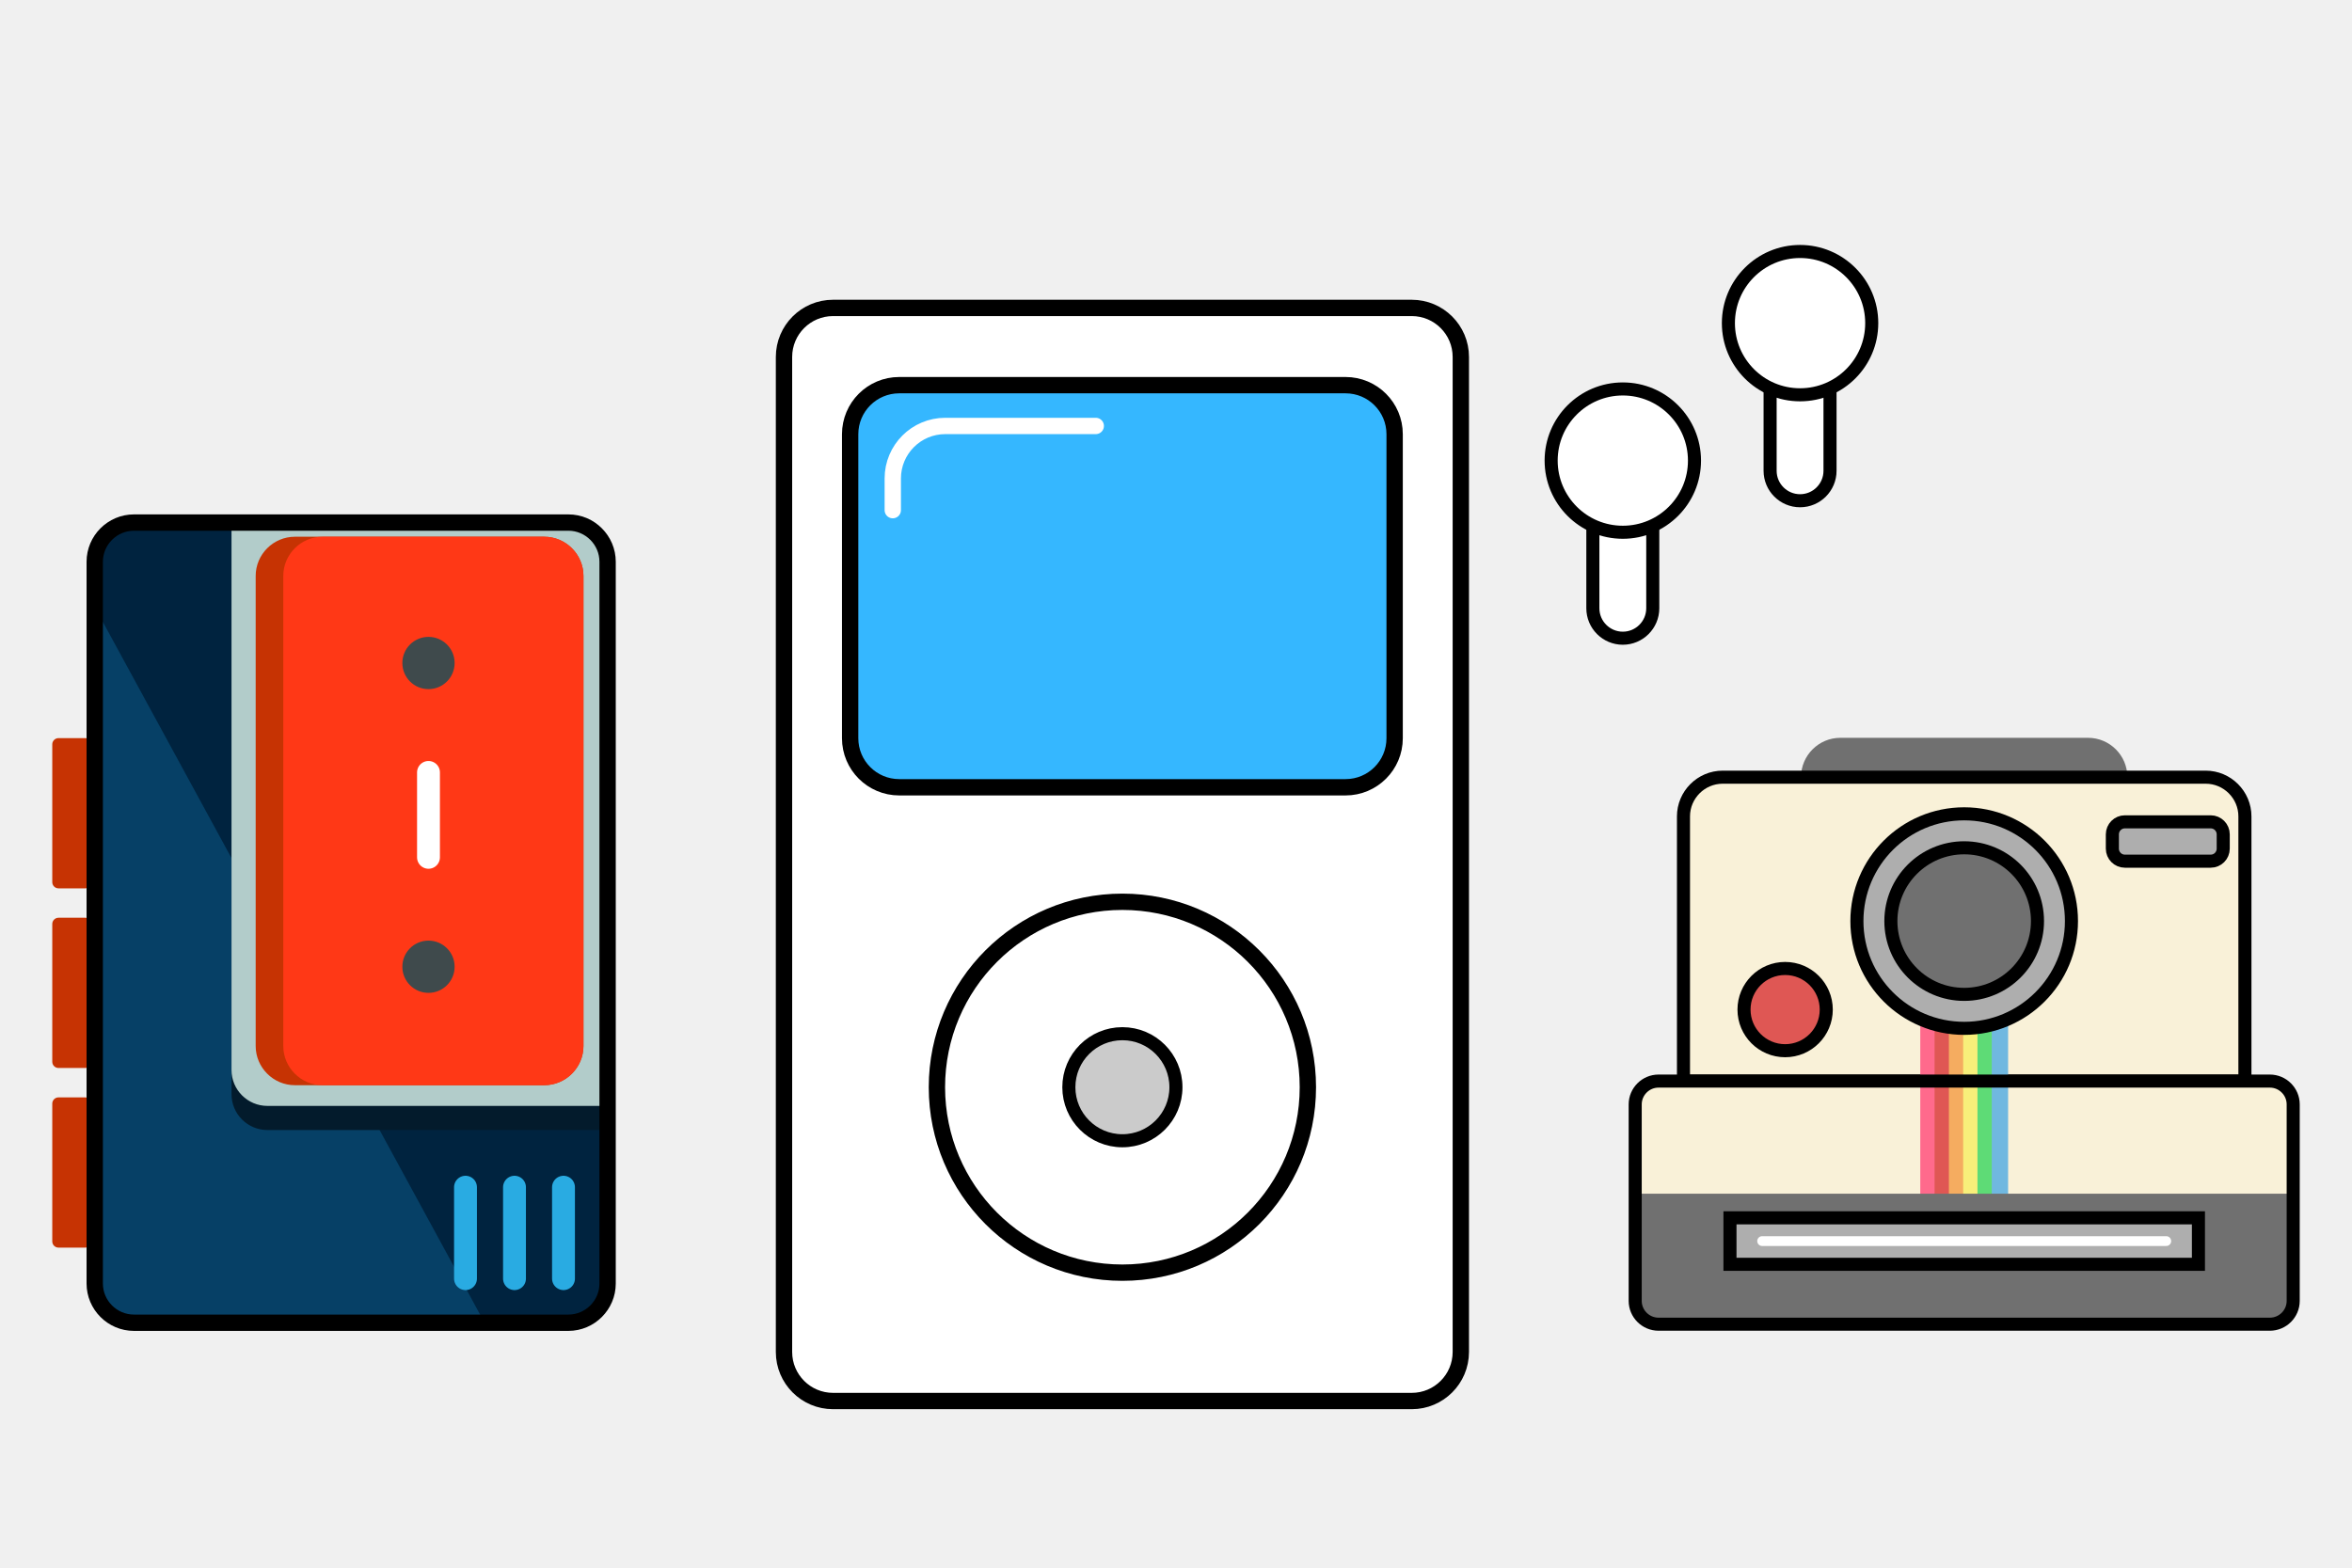
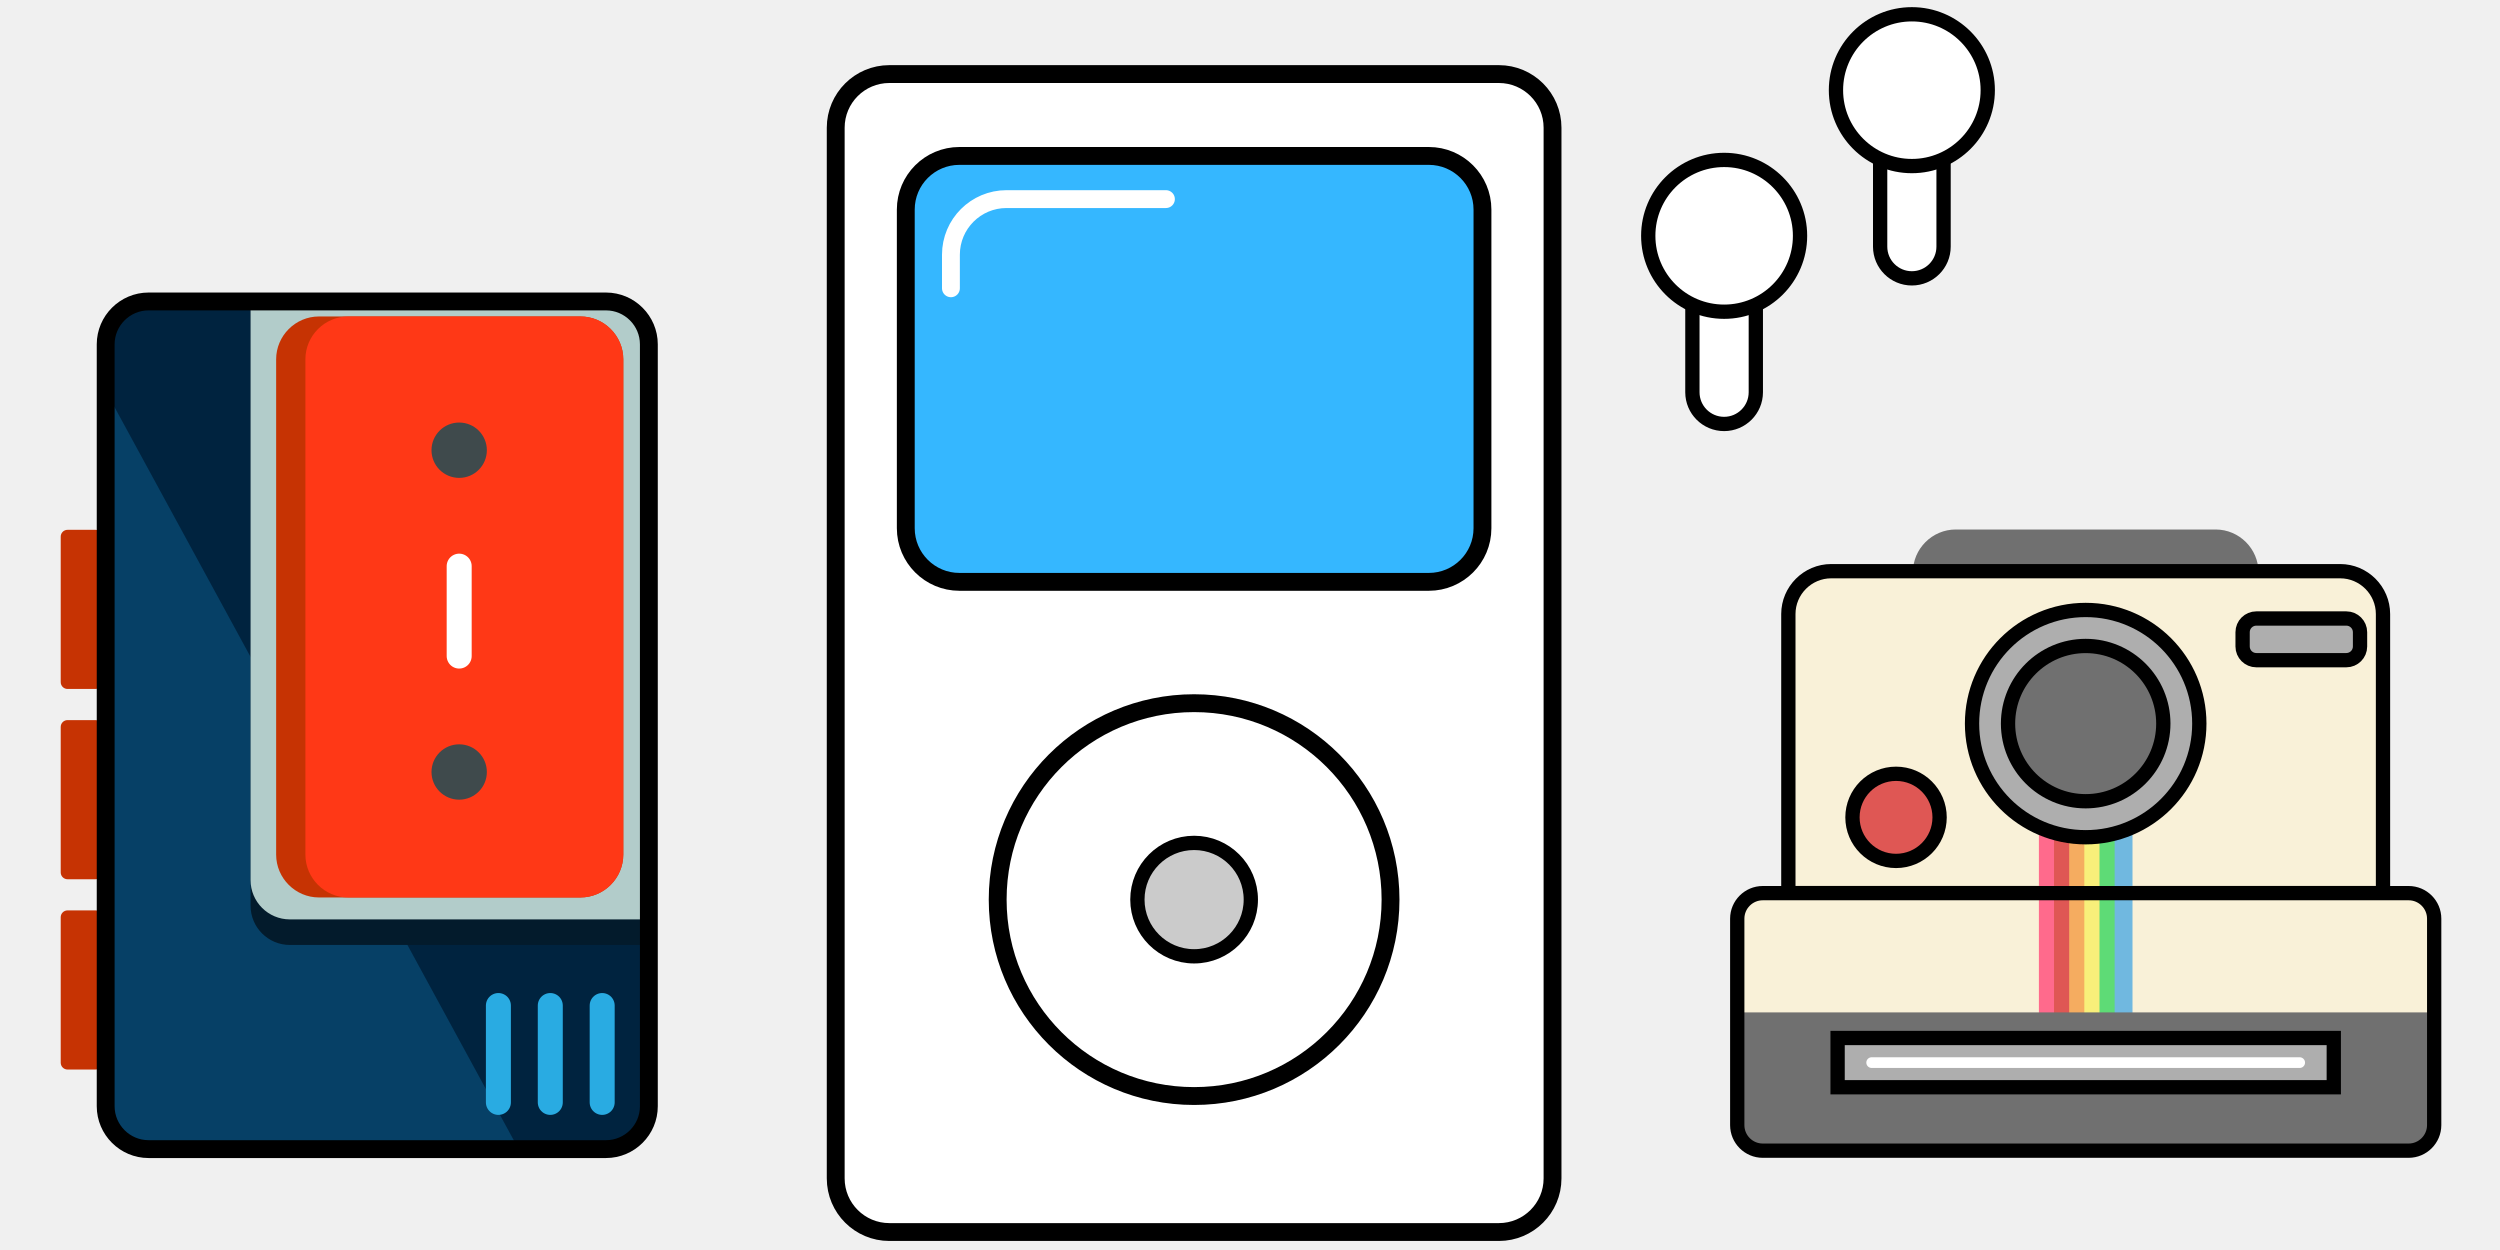
- <svg xmlns="http://www.w3.org/2000/svg" version="1.1" id="Layer_1" x="0px" y="0px" viewBox="0 0 720 480" style="enable-background:new 0 0 720 480;" xml:space="preserve">
+ <svg xmlns="http://www.w3.org/2000/svg" version="1.1" id="Layer_1" x="0px" y="0px" viewBox="0 0 700 350" style="enable-background:new 0 0 700 350;" xml:space="preserve">
  <style type="text/css">
	.st0{fill:#FFFFFF;stroke:#000000;stroke-width:5;stroke-miterlimit:10;}
	.st1{fill:#35B7FF;stroke:#000000;stroke-width:5;stroke-miterlimit:10;}
	.st2{fill:#CBCBCB;stroke:#000000;stroke-width:4;stroke-miterlimit:10;}
	.st3{fill:#FFFFFF;stroke:#000000;stroke-width:4;stroke-miterlimit:10;}
	.st4{fill:#35B7FF;stroke:#FFFFFF;stroke-width:5;stroke-linecap:round;stroke-linejoin:round;stroke-miterlimit:10;}
	.st5{fill:#C63303;}
	.st6{fill:#064066;}
	.st7{fill:#00233F;}
	.st8{fill:none;stroke:#29ABE2;stroke-width:7;stroke-linecap:round;stroke-linejoin:round;stroke-miterlimit:10;}
	.st9{fill:#031B2C;}
	.st10{fill:#B2CCCA;}
	.st11{fill:none;stroke:#000000;stroke-width:5;stroke-miterlimit:10;}
	.st12{fill:#FF3816;}
	.st13{fill:none;stroke:#FFFFFF;stroke-width:7;stroke-linecap:round;stroke-linejoin:round;stroke-miterlimit:10;}
	.st14{fill:#3F4A4C;}
	.st15{fill:#707070;}
	.st16{fill:#F9F1D8;stroke:#000000;stroke-width:4;stroke-miterlimit:10;}
	.st17{fill:#F9F1D8;}
	.st18{fill:#AEAEAE;stroke:#000000;stroke-width:4;stroke-miterlimit:10;}
	.st19{fill:#DF5754;stroke:#000000;stroke-width:4;stroke-miterlimit:10;}
	.st20{fill:#FF6A8C;stroke:#FF6A8C;stroke-width:5;stroke-miterlimit:10;}
	.st21{fill:#DF5754;stroke:#DF5754;stroke-width:5;stroke-miterlimit:10;}
	.st22{fill:#F5AC60;stroke:#F5AC60;stroke-width:5;stroke-miterlimit:10;}
	.st23{fill:#F8EF7A;stroke:#F8EF7A;stroke-width:5;stroke-miterlimit:10;}
	.st24{fill:#5EDB76;stroke:#5EDB76;stroke-width:5;stroke-miterlimit:10;}
	.st25{fill:#70B8E0;stroke:#70B8E0;stroke-width:5;stroke-miterlimit:10;}
	.st26{fill:#707070;stroke:#000000;stroke-width:4;stroke-miterlimit:10;}
	.st27{fill:none;stroke:#FFFFFF;stroke-width:3;stroke-linecap:round;stroke-linejoin:round;stroke-miterlimit:10;}
	.st28{fill:none;stroke:#000000;stroke-width:4;stroke-linecap:round;stroke-linejoin:round;stroke-miterlimit:10;}
</style>
-   <text transform="matrix(1 0 0 1 471.2197 -354.1001)" style="display:none; font-family:'MyriadPro-Regular'; font-size:12px;">Lorem ipsum</text>
  <g>
-     <path class="st0" d="M432.17,428.97H255.02c-8.29,0-15.02-6.72-15.02-15.02V109.3c0-8.29,6.72-15.02,15.02-15.02h177.15   c8.29,0,15.02,6.72,15.02,15.02v304.66C447.18,422.25,440.46,428.97,432.17,428.97z" />
-     <path class="st1" d="M411.91,241.05H275.27c-8.29,0-15.02-6.72-15.02-15.02v-93.08c0-8.29,6.72-15.02,15.02-15.02h136.64   c8.29,0,15.02,6.72,15.02,15.02v93.08C426.93,234.33,420.2,241.05,411.91,241.05z" />
-     <circle class="st0" cx="343.59" cy="332.89" r="56.78" />
-     <circle class="st2" cx="343.59" cy="332.89" r="16.39" />
+     <path class="st0" d="M419.69,344.97H249.02c-8.29,0-15.02-6.72-15.02-15.02V35.76c0-8.29,6.72-15.02,15.02-15.02h170.67   c8.29,0,15.02,6.72,15.02,15.02v294.2C434.71,338.25,427.98,344.97,419.69,344.97z" />
+     <path class="st1" d="M400.07,162.92H268.64c-8.29,0-15.02-6.72-15.02-15.02V58.68c0-8.29,6.72-15.02,15.02-15.02h131.43   c8.29,0,15.02,6.72,15.02,15.02v89.23C415.09,156.2,408.36,162.92,400.07,162.92z" />
+     <circle class="st0" cx="334.35" cy="251.89" r="55" />
+     <circle class="st2" cx="334.35" cy="251.89" r="15.88" />
    <g>
-       <path class="st3" d="M487.61,160.22v26.02c0,5.06,4.11,9.17,9.17,9.17s9.17-4.11,9.17-9.17v-26.02H487.61z" />
-       <circle class="st3" cx="496.78" cy="141.03" r="21.94" />
+       <path class="st3" d="M473.87,84.62v25.21c0,4.91,3.98,8.88,8.88,8.88s8.88-3.98,8.88-8.88V84.62H473.87z" />
+       <circle class="st3" cx="482.76" cy="66.03" r="21.25" />
    </g>
    <g>
-       <path class="st3" d="M541.87,118.13v26.02c0,5.06,4.11,9.17,9.17,9.17c5.06,0,9.17-4.11,9.17-9.17v-26.02H541.87z" />
-       <circle class="st3" cx="551.04" cy="98.94" r="21.94" />
+       <path class="st3" d="M526.44,43.85v25.21c0,4.91,3.98,8.88,8.88,8.88c4.91,0,8.88-3.98,8.88-8.88V43.85H526.44z" />
+       <circle class="st3" cx="535.32" cy="25.25" r="21.25" />
    </g>
-     <path class="st4" d="M335.44,130.42h-46.07c-8.88,0-16.07,7.2-16.07,16.07v9.71" />
+     <path class="st4" d="M326.46,55.75h-44.63c-8.6,0-15.57,6.97-15.57,15.57v9.4" />
  </g>
  <g>
-     <path class="st5" d="M26.09,272h-8.18c-1.05,0-1.91-0.85-1.91-1.91v-42.18c0-1.05,0.85-1.91,1.91-1.91h8.18   c1.05,0,1.91,0.85,1.91,1.91v42.18C28,271.15,27.15,272,26.09,272z" />
-     <path class="st5" d="M26.09,327h-8.18c-1.05,0-1.91-0.85-1.91-1.91v-42.18c0-1.05,0.85-1.91,1.91-1.91h8.18   c1.05,0,1.91,0.85,1.91,1.91v42.18C28,326.15,27.15,327,26.09,327z" />
-     <path class="st5" d="M26.09,382h-8.18c-1.05,0-1.91-0.85-1.91-1.91v-42.18c0-1.05,0.85-1.91,1.91-1.91h8.18   c1.05,0,1.91,0.85,1.91,1.91v42.18C28,381.15,27.15,382,26.09,382z" />
-     <path class="st6" d="M41,161h26.44L186,378.73V394c0,6.6-5.4,12-12,12H41c-6.6,0-12-5.4-12-12V173C29,166.4,34.4,161,41,161z" />
-     <path class="st7" d="M174.5,404.5h-26.44L29.5,186.77V171.5c0-6.6,5.4-12,12-12h133c6.6,0,12,5.4,12,12v221   C186.5,399.1,181.1,404.5,174.5,404.5z" />
+     <path class="st5" d="M26.72,192.91h-7.81c-1.05,0-1.91-0.85-1.91-1.91v-40.74c0-1.05,0.85-1.91,1.91-1.91h7.81   c1.05,0,1.91,0.85,1.91,1.91V191C28.62,192.05,27.77,192.91,26.72,192.91z" />
+     <path class="st5" d="M26.72,246.19h-7.81c-1.05,0-1.91-0.85-1.91-1.91v-40.74c0-1.05,0.85-1.91,1.91-1.91h7.81   c1.05,0,1.91,0.85,1.91,1.91v40.74C28.62,245.33,27.77,246.19,26.72,246.19z" />
+     <path class="st5" d="M26.72,299.47h-7.81c-1.05,0-1.91-0.85-1.91-1.91v-40.74c0-1.05,0.85-1.91,1.91-1.91h7.81   c1.05,0,1.91,0.85,1.91,1.91v40.74C28.62,298.61,27.77,299.47,26.72,299.47z" />
+     <path class="st6" d="M41.22,85.37h25.61L181.69,296.3v14.79c0,6.39-5.23,11.62-11.62,11.62H41.22c-6.39,0-11.62-5.23-11.62-11.62   V97C29.59,90.61,34.82,85.37,41.22,85.37z" />
+     <path class="st7" d="M170.55,321.26h-25.61L30.08,110.34V95.55c0-6.39,5.23-11.62,11.62-11.62h128.84   c6.39,0,11.62,5.23,11.62,11.62v214.09C182.17,316.03,176.94,321.26,170.55,321.26z" />
    <g>
-       <line class="st8" x1="142.5" y1="363.5" x2="142.5" y2="391.5" />
-       <line class="st8" x1="157.5" y1="363.5" x2="157.5" y2="391.5" />
-       <line class="st8" x1="172.5" y1="363.5" x2="172.5" y2="391.5" />
+       <line class="st8" x1="139.55" y1="281.55" x2="139.55" y2="308.67" />
+       <line class="st8" x1="154.08" y1="281.55" x2="154.08" y2="308.67" />
+       <line class="st8" x1="168.61" y1="281.55" x2="168.61" y2="308.67" />
    </g>
-     <path class="st9" d="M184.2,346H81.87c-6.07,0-11-4.92-11-11V161.91c0-0.99,0.81-1.8,1.8-1.8H176.1c5.47,0,9.9,4.43,9.9,9.9V344.2   C186,345.19,185.19,346,184.2,346z" />
-     <path class="st10" d="M184.2,338.61H81.87c-6.07,0-11-4.92-11-11V159.8c0-0.99,0.81-1.8,1.8-1.8H176.1c5.47,0,9.9,4.43,9.9,9.9   v168.91C186,337.8,185.19,338.61,184.2,338.61z" />
-     <path class="st11" d="M174,405H41c-6.6,0-12-5.4-12-12V172c0-6.6,5.4-12,12-12h133c6.6,0,12,5.4,12,12v221   C186,399.6,180.6,405,174,405z" />
+     <path class="st9" d="M179.89,264.59H81.16c-6.07,0-11-4.92-11-11V86.32c0-0.99,0.81-1.8,1.8-1.8h99.83c5.47,0,9.9,4.43,9.9,9.9   v168.38C181.69,263.79,180.88,264.59,179.89,264.59z" />
+     <path class="st10" d="M179.89,257.43H81.16c-6.07,0-11-4.92-11-11V84.27c0-0.99,0.81-1.8,1.8-1.8h99.83c5.47,0,9.9,4.43,9.9,9.9   v163.26C181.69,256.62,180.88,257.43,179.89,257.43z" />
+     <path class="st11" d="M169.69,321.75H41.59c-6.6,0-12-5.4-12-12V96.41c0-6.6,5.4-12,12-12h128.09c6.6,0,12,5.4,12,12v213.34   C181.69,316.35,176.29,321.75,169.69,321.75z" />
    <g>
-       <path class="st5" d="M166.61,332.27H90.27c-6.6,0-12-5.4-12-12V176.34c0-6.6,5.4-12,12-12h76.34c6.6,0,12,5.4,12,12v143.93    C178.61,326.87,173.21,332.27,166.61,332.27z" />
-       <path class="st12" d="M166.61,332.27H98.72c-6.6,0-12-5.4-12-12V176.34c0-6.6,5.4-12,12-12h67.89c6.6,0,12,5.4,12,12v143.93    C178.61,326.87,173.21,332.27,166.61,332.27z" />
+       <path class="st5" d="M162.52,251.29h-73.2c-6.6,0-12-5.4-12-12V100.61c0-6.6,5.4-12,12-12h73.2c6.6,0,12,5.4,12,12v138.68    C174.52,245.89,169.12,251.29,162.52,251.29z" />
+       <path class="st12" d="M162.52,251.29H97.51c-6.6,0-12-5.4-12-12V100.61c0-6.6,5.4-12,12-12h65.02c6.6,0,12,5.4,12,12v138.68    C174.52,245.89,169.12,251.29,162.52,251.29z" />
    </g>
-     <line class="st13" x1="131.17" y1="236.5" x2="131.17" y2="262.5" />
-     <circle class="st14" cx="131.17" cy="203" r="8" />
-     <circle class="st14" cx="131.17" cy="296" r="8" />
+     <line class="st13" x1="128.57" y1="158.52" x2="128.57" y2="183.7" />
+     <circle class="st14" cx="128.57" cy="126.06" r="7.75" />
+     <circle class="st14" cx="128.57" cy="216.16" r="7.75" />
  </g>
-   <path class="st15" d="M651.23,239.05h-99.89v-1.14c0-6.6,5.4-12,12-12h75.89c6.6,0,12,5.4,12,12V239.05z" />
-   <path class="st16" d="M687.22,331.01H515.35v-81.05c0-6.6,5.4-12,12-12h147.87c6.6,0,12,5.4,12,12V331.01z" />
-   <path class="st17" d="M702,372.06H500.57v-34.03c0-3.58,2.9-6.48,6.48-6.48h188.81c3.39,0,6.14,2.75,6.14,6.14V372.06z" />
-   <path class="st18" d="M676.74,263.68h-26.26c-2.12,0-3.84-1.72-3.84-3.84v-4.37c0-2.12,1.72-3.84,3.84-3.84h26.26  c2.12,0,3.84,1.72,3.84,3.84v4.37C680.58,261.97,678.86,263.68,676.74,263.68z" />
-   <circle class="st19" cx="546.47" cy="309.12" r="12.59" />
+   <path class="st15" d="M632.38,160.99h-96.77v-0.73c0-6.6,5.4-12,12-12h72.77c6.6,0,12,5.4,12,12V160.99z" />
+   <path class="st16" d="M667.24,250.07h-166.5v-78.14c0-6.6,5.4-12,12-12h142.5c6.6,0,12,5.4,12,12V250.07z" />
+   <path class="st17" d="M681.56,289.84H486.43v-32.76c0-3.58,2.9-6.48,6.48-6.48h182.51c3.39,0,6.14,2.75,6.14,6.14V289.84z" />
+   <path class="st18" d="M656.97,184.85h-25.2c-2.12,0-3.84-1.72-3.84-3.84v-3.99c0-2.12,1.72-3.84,3.84-3.84h25.2  c2.12,0,3.84,1.72,3.84,3.84v3.99C660.81,183.13,659.09,184.85,656.97,184.85z" />
+   <circle class="st19" cx="530.89" cy="228.86" r="12.2" />
  <g>
-     <line class="st20" x1="590.34" y1="304.19" x2="590.34" y2="368.78" />
-     <line class="st21" x1="594.72" y1="304.19" x2="594.72" y2="368.78" />
-     <line class="st22" x1="599.1" y1="304.19" x2="599.1" y2="368.78" />
-     <line class="st23" x1="603.47" y1="304.19" x2="603.47" y2="368.78" />
-     <line class="st24" x1="607.85" y1="304.19" x2="607.85" y2="368.78" />
-     <line class="st25" x1="612.23" y1="304.19" x2="612.23" y2="368.78" />
+     <line class="st20" x1="573.39" y1="224.09" x2="573.39" y2="286.66" />
+     <line class="st21" x1="577.63" y1="224.09" x2="577.63" y2="286.66" />
+     <line class="st22" x1="581.87" y1="224.09" x2="581.87" y2="286.66" />
+     <line class="st23" x1="586.11" y1="224.09" x2="586.11" y2="286.66" />
+     <line class="st24" x1="590.36" y1="224.09" x2="590.36" y2="286.66" />
+     <line class="st25" x1="594.6" y1="224.09" x2="594.6" y2="286.66" />
  </g>
  <g>
-     <circle class="st18" cx="601.28" cy="282.02" r="32.84" />
-     <circle class="st26" cx="601.28" cy="282.02" r="22.44" />
+     <circle class="st18" cx="583.99" cy="202.61" r="31.82" />
+     <circle class="st26" cx="583.99" cy="202.61" r="21.74" />
  </g>
-   <path class="st15" d="M695.56,406H507.02c-3.56,0-6.45-2.89-6.45-6.45v-34.06H702v34.07C702,403.12,699.12,406,695.56,406z" />
-   <rect x="529.58" y="372.88" class="st18" width="143.41" height="14.23" />
-   <line class="st27" x1="539.43" y1="380" x2="663.14" y2="380" />
-   <path class="st28" d="M694.86,405.45H507.71c-3.93,0-7.14-3.21-7.14-7.14v-60.16c0-3.93,3.21-7.14,7.14-7.14h187.15  c3.93,0,7.14,3.21,7.14,7.14v60.16C702,402.24,698.79,405.45,694.86,405.45z" />
+   <path class="st15" d="M675.12,322.72H492.87c-3.56,0-6.45-2.89-6.45-6.45v-32.79h195.14v32.8  C681.56,319.84,678.68,322.72,675.12,322.72z" />
+   <rect x="514.53" y="290.64" class="st18" width="138.93" height="13.79" />
+   <line class="st27" x1="524.07" y1="297.53" x2="643.91" y2="297.53" />
+   <path class="st28" d="M674.42,322.19H493.57c-3.93,0-7.14-3.21-7.14-7.14v-57.83c0-3.93,3.21-7.14,7.14-7.14h180.86  c3.93,0,7.14,3.21,7.14,7.14v57.83C681.56,318.97,678.35,322.19,674.42,322.19z" />
</svg>
